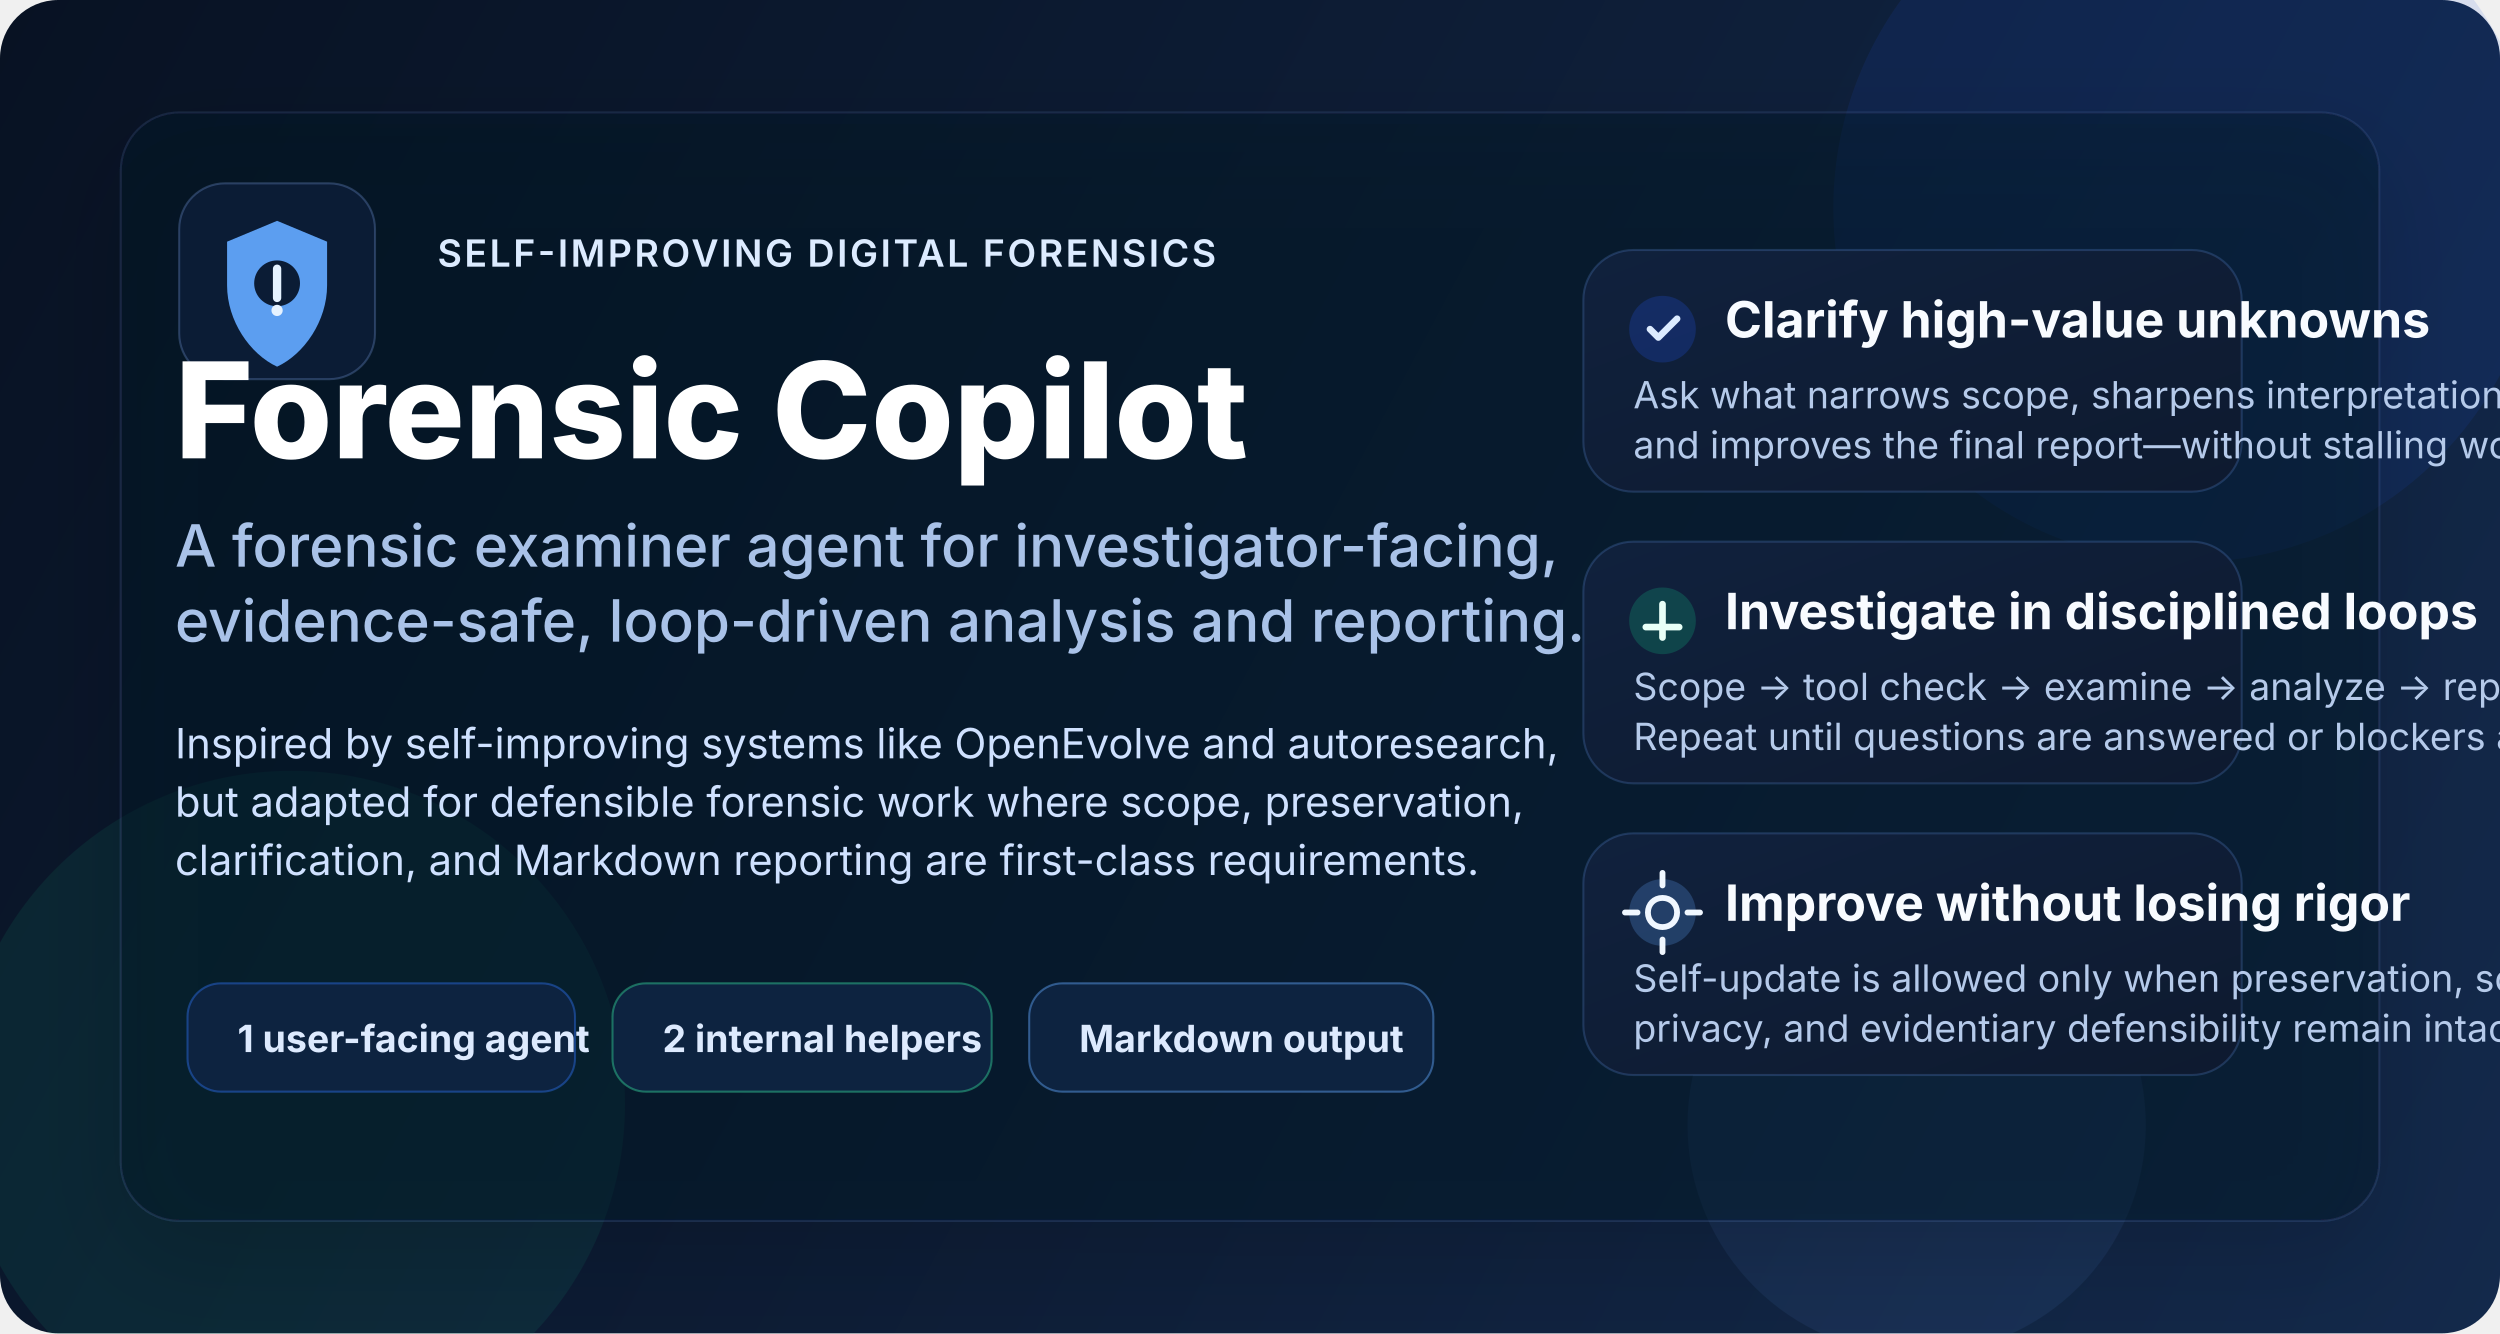
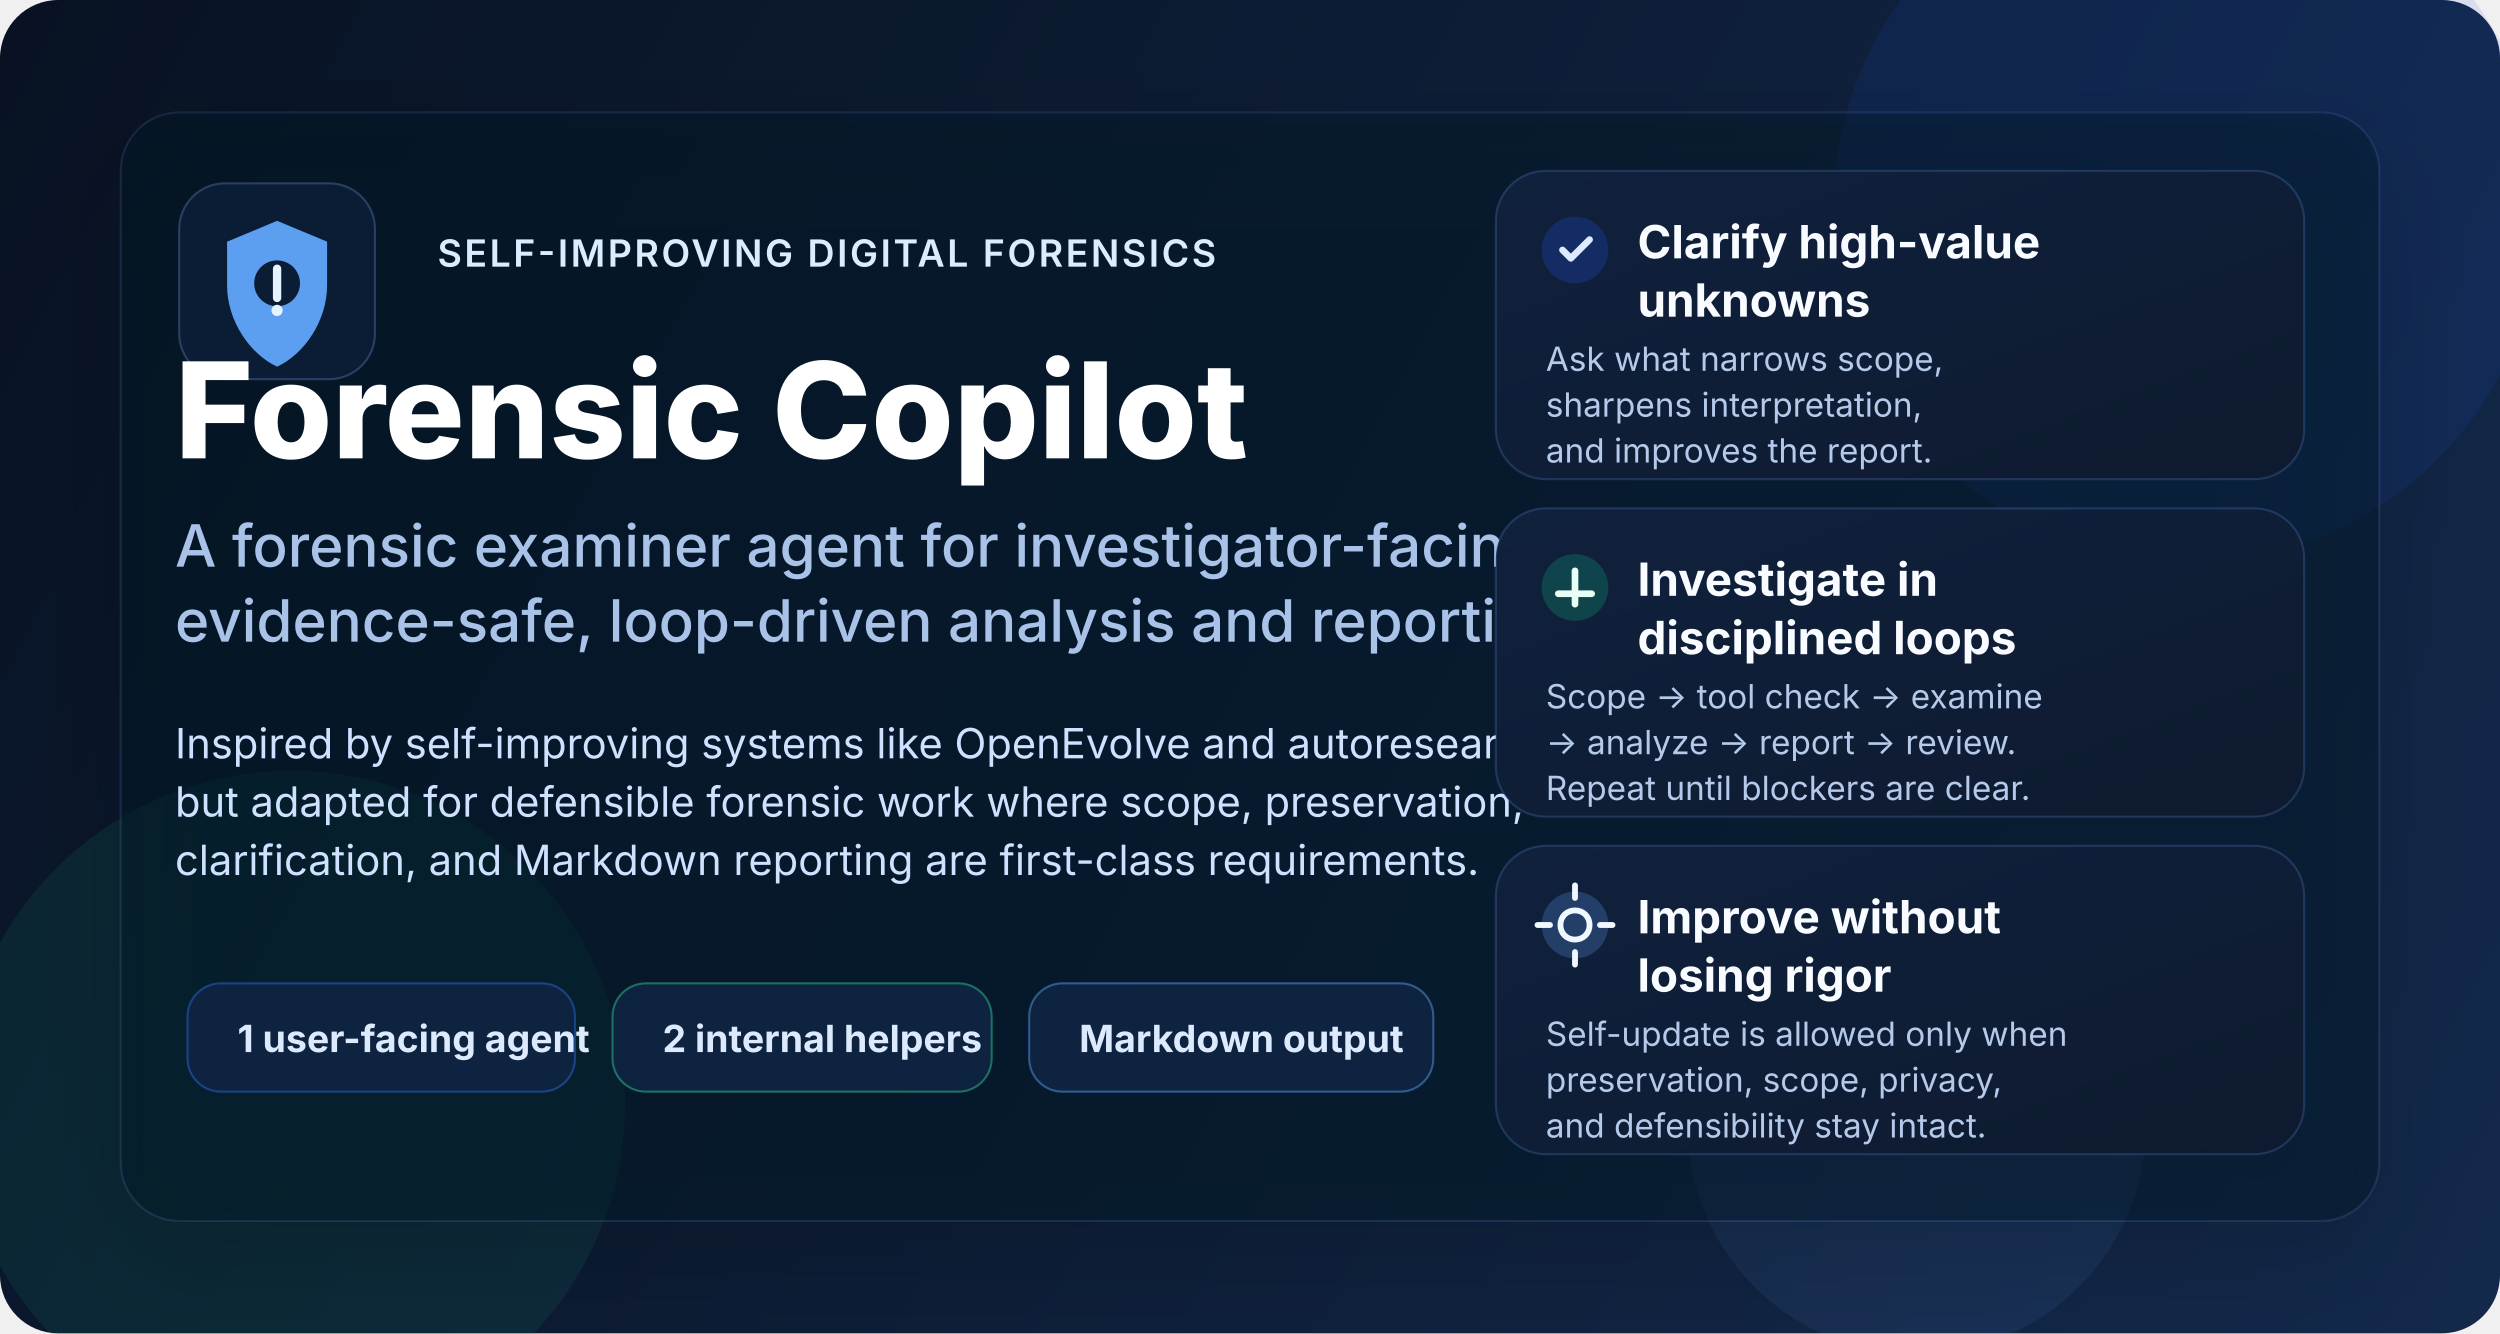
<svg xmlns="http://www.w3.org/2000/svg" width="1200" height="640" viewBox="0 0 1200 640" fill="none">
  <defs>
    <linearGradient id="bg" x1="0" y1="0" x2="1200" y2="640" gradientUnits="userSpaceOnUse">
      <stop stop-color="#081223" />
      <stop offset="1" stop-color="#13294B" />
    </linearGradient>
    <linearGradient id="accent" x1="160" y1="120" x2="420" y2="420" gradientUnits="userSpaceOnUse">
      <stop stop-color="#60A5FA" />
      <stop offset="1" stop-color="#34D399" />
    </linearGradient>
    <linearGradient id="card" x1="0" y1="0" x2="1" y2="1">
      <stop stop-color="#10213D" />
      <stop offset="1" stop-color="#0E1A2F" />
    </linearGradient>
    <filter id="shadow" x="0" y="0" width="1200" height="640" filterUnits="userSpaceOnUse" color-interpolation-filters="sRGB">
      <feDropShadow dx="0" dy="18" stdDeviation="24" flood-color="#020617" flood-opacity="0.35" />
    </filter>
  </defs>
  <rect width="1200" height="640" rx="28" fill="url(#bg)" />
  <circle cx="1050" cy="100" r="170" fill="#1D4ED8" opacity="0.12" />
  <circle cx="140" cy="530" r="160" fill="#10B981" opacity="0.10" />
  <circle cx="920" cy="540" r="110" fill="#60A5FA" opacity="0.08" />
  <g filter="url(#shadow)">
    <rect x="58" y="54" width="1084" height="532" rx="28" fill="#0B1528" fill-opacity="0.42" stroke="#5B7DBA" stroke-opacity="0.18" />
  </g>
  <g transform="translate(86 88)">
    <rect x="0" y="0" width="94" height="94" rx="22" fill="#0B1C35" stroke="#8CB5FF" stroke-opacity="0.25" />
    <path d="M47 18L71 28V49C71 66 60 82 47 88C34 82 23 66 23 49V28L47 18Z" fill="url(#accent)" opacity="0.95" />
    <circle cx="47" cy="48" r="11" fill="#0B1C35" />
    <path d="M47 41V55" stroke="#E5F2FF" stroke-width="4" stroke-linecap="round" />
    <circle cx="47" cy="61" r="2.7" fill="#E5F2FF" />
  </g>
  <text x="210" y="128" fill="#DCEBFF" font-family="Inter,Segoe UI,Arial,sans-serif" font-size="18" font-weight="600" letter-spacing="1.2">SELF-IMPROVING DIGITAL FORENSICS</text>
  <text x="84" y="220" fill="#FFFFFF" font-family="Inter,Segoe UI,Arial,sans-serif" font-size="64" font-weight="800">Forensic Copilot</text>
  <text x="84" y="272" fill="#A9C2E8" font-family="Inter,Segoe UI,Arial,sans-serif" font-size="28" font-weight="500">A forensic examiner agent for investigator-facing,</text>
  <text x="84" y="308" fill="#A9C2E8" font-family="Inter,Segoe UI,Arial,sans-serif" font-size="28" font-weight="500">evidence-safe, loop-driven analysis and reporting.</text>
  <text x="84" y="364" fill="#CFE1FF" font-family="Inter,Segoe UI,Arial,sans-serif" font-size="20" font-weight="400">Inspired by self-improving systems like OpenEvolve and autoresearch,</text>
  <text x="84" y="392" fill="#CFE1FF" font-family="Inter,Segoe UI,Arial,sans-serif" font-size="20" font-weight="400">but adapted for defensible forensic work where scope, preservation,</text>
  <text x="84" y="420" fill="#CFE1FF" font-family="Inter,Segoe UI,Arial,sans-serif" font-size="20" font-weight="400">clarification, and Markdown reporting are first-class requirements.</text>
  <g transform="translate(90 472)">
    <rect x="0" y="0" width="186" height="52" rx="16" fill="#0D2340" stroke="#2B6EE8" stroke-opacity="0.45" />
    <text x="24" y="33" fill="#DDEAFE" font-family="Inter,Segoe UI,Arial,sans-serif" font-size="18" font-weight="700">1 user-facing agent</text>
    <rect x="204" y="0" width="182" height="52" rx="16" fill="#0D2340" stroke="#34D399" stroke-opacity="0.45" />
    <text x="228" y="33" fill="#DDEAFE" font-family="Inter,Segoe UI,Arial,sans-serif" font-size="18" font-weight="700">2 internal helpers</text>
    <rect x="404" y="0" width="194" height="52" rx="16" fill="#0D2340" stroke="#60A5FA" stroke-opacity="0.45" />
    <text x="428" y="33" fill="#DDEAFE" font-family="Inter,Segoe UI,Arial,sans-serif" font-size="18" font-weight="700">Markdown output</text>
  </g>
-   <g transform="translate(760 120)">
-     <rect x="0" y="0" width="316" height="116" rx="24" fill="url(#card)" stroke="#6EA8FF" stroke-opacity="0.20" />
+   <g transform="translate(718 82)">
+     <rect x="0" y="0" width="388" height="148" rx="24" fill="url(#card)" stroke="#6EA8FF" stroke-opacity="0.20" />
    <circle cx="38" cy="38" r="16" fill="#1D4ED8" opacity="0.26" />
    <path d="M32 38L36 42L45 33" stroke="#DCEBFF" stroke-width="3.2" stroke-linecap="round" stroke-linejoin="round" />
-     <text x="68" y="42" fill="#F8FBFF" font-family="Inter,Segoe UI,Arial,sans-serif" font-size="24" font-weight="700">Clarify high-value unknowns</text>
-     <text x="24" y="76" fill="#B5CAEA" font-family="Inter,Segoe UI,Arial,sans-serif" font-size="18">Ask what narrows scope, sharpens interpretation,</text>
-     <text x="24" y="100" fill="#B5CAEA" font-family="Inter,Segoe UI,Arial,sans-serif" font-size="18">and improves the final report—without stalling work.</text>
-     <rect x="0" y="140" width="316" height="116" rx="24" fill="url(#card)" stroke="#6EA8FF" stroke-opacity="0.20" />
-     <circle cx="38" cy="178" r="16" fill="#10B981" opacity="0.24" />
-     <path d="M30 181H46M38 170V186" stroke="#E8FFF7" stroke-width="3.2" stroke-linecap="round" />
-     <text x="68" y="182" fill="#F8FBFF" font-family="Inter,Segoe UI,Arial,sans-serif" font-size="24" font-weight="700">Investigate in disciplined loops</text>
-     <text x="24" y="216" fill="#B5CAEA" font-family="Inter,Segoe UI,Arial,sans-serif" font-size="18">Scope → tool check → examine → analyze → report → review.</text>
-     <text x="24" y="240" fill="#B5CAEA" font-family="Inter,Segoe UI,Arial,sans-serif" font-size="18">Repeat until questions are answered or blockers are documented.</text>
-     <rect x="0" y="280" width="316" height="116" rx="24" fill="url(#card)" stroke="#6EA8FF" stroke-opacity="0.20" />
-     <circle cx="38" cy="318" r="16" fill="#60A5FA" opacity="0.24" />
-     <path d="M31 318C31 314 34 311 38 311C42 311 45 314 45 318C45 322 42 325 38 325C34 325 31 322 31 318Z" stroke="#F0F7FF" stroke-width="2.8" />
-     <path d="M38 305V299M38 337V331M50 318H56M20 318H26" stroke="#F0F7FF" stroke-width="2.8" stroke-linecap="round" />
-     <text x="68" y="322" fill="#F8FBFF" font-family="Inter,Segoe UI,Arial,sans-serif" font-size="24" font-weight="700">Improve without losing rigor</text>
-     <text x="24" y="356" fill="#B5CAEA" font-family="Inter,Segoe UI,Arial,sans-serif" font-size="18">Self-update is allowed only when preservation, scope,</text>
-     <text x="24" y="380" fill="#B5CAEA" font-family="Inter,Segoe UI,Arial,sans-serif" font-size="18">privacy, and evidentiary defensibility remain intact.</text>
+     <text x="68" y="42" fill="#F8FBFF" font-family="Inter,Segoe UI,Arial,sans-serif" font-size="22" font-weight="700">
+       <tspan x="68" dy="0">Clarify high-value</tspan>
+       <tspan x="68" dy="28">unknowns</tspan>
+     </text>
+     <text x="24" y="96" fill="#B5CAEA" font-family="Inter,Segoe UI,Arial,sans-serif" font-size="16">Ask what narrows scope,</text>
+     <text x="24" y="118" fill="#B5CAEA" font-family="Inter,Segoe UI,Arial,sans-serif" font-size="16">sharpens interpretation,</text>
+     <text x="24" y="140" fill="#B5CAEA" font-family="Inter,Segoe UI,Arial,sans-serif" font-size="16">and improves the report.</text>
+     <rect x="0" y="162" width="388" height="148" rx="24" fill="url(#card)" stroke="#6EA8FF" stroke-opacity="0.20" />
+     <circle cx="38" cy="200" r="16" fill="#10B981" opacity="0.24" />
+     <path d="M30 203H46M38 192V208" stroke="#E8FFF7" stroke-width="3.2" stroke-linecap="round" />
+     <text x="68" y="204" fill="#F8FBFF" font-family="Inter,Segoe UI,Arial,sans-serif" font-size="22" font-weight="700">
+       <tspan x="68" dy="0">Investigate in</tspan>
+       <tspan x="68" dy="28">disciplined loops</tspan>
+     </text>
+     <text x="24" y="258" fill="#B5CAEA" font-family="Inter,Segoe UI,Arial,sans-serif" font-size="16">Scope → tool check → examine</text>
+     <text x="24" y="280" fill="#B5CAEA" font-family="Inter,Segoe UI,Arial,sans-serif" font-size="16">→ analyze → report → review.</text>
+     <text x="24" y="302" fill="#B5CAEA" font-family="Inter,Segoe UI,Arial,sans-serif" font-size="16">Repeat until blockers are clear.</text>
+     <rect x="0" y="324" width="388" height="148" rx="24" fill="url(#card)" stroke="#6EA8FF" stroke-opacity="0.20" />
+     <circle cx="38" cy="362" r="16" fill="#60A5FA" opacity="0.24" />
+     <path d="M31 362C31 358 34 355 38 355C42 355 45 358 45 362C45 366 42 369 38 369C34 369 31 366 31 362Z" stroke="#F0F7FF" stroke-width="2.8" />
+     <path d="M38 349V343M38 381V375M50 362H56M20 362H26" stroke="#F0F7FF" stroke-width="2.8" stroke-linecap="round" />
+     <text x="68" y="366" fill="#F8FBFF" font-family="Inter,Segoe UI,Arial,sans-serif" font-size="22" font-weight="700">
+       <tspan x="68" dy="0">Improve without</tspan>
+       <tspan x="68" dy="28">losing rigor</tspan>
+     </text>
+     <text x="24" y="420" fill="#B5CAEA" font-family="Inter,Segoe UI,Arial,sans-serif" font-size="16">Self-update is allowed only when</text>
+     <text x="24" y="442" fill="#B5CAEA" font-family="Inter,Segoe UI,Arial,sans-serif" font-size="16">preservation, scope, privacy,</text>
+     <text x="24" y="464" fill="#B5CAEA" font-family="Inter,Segoe UI,Arial,sans-serif" font-size="16">and defensibility stay intact.</text>
  </g>
</svg>
